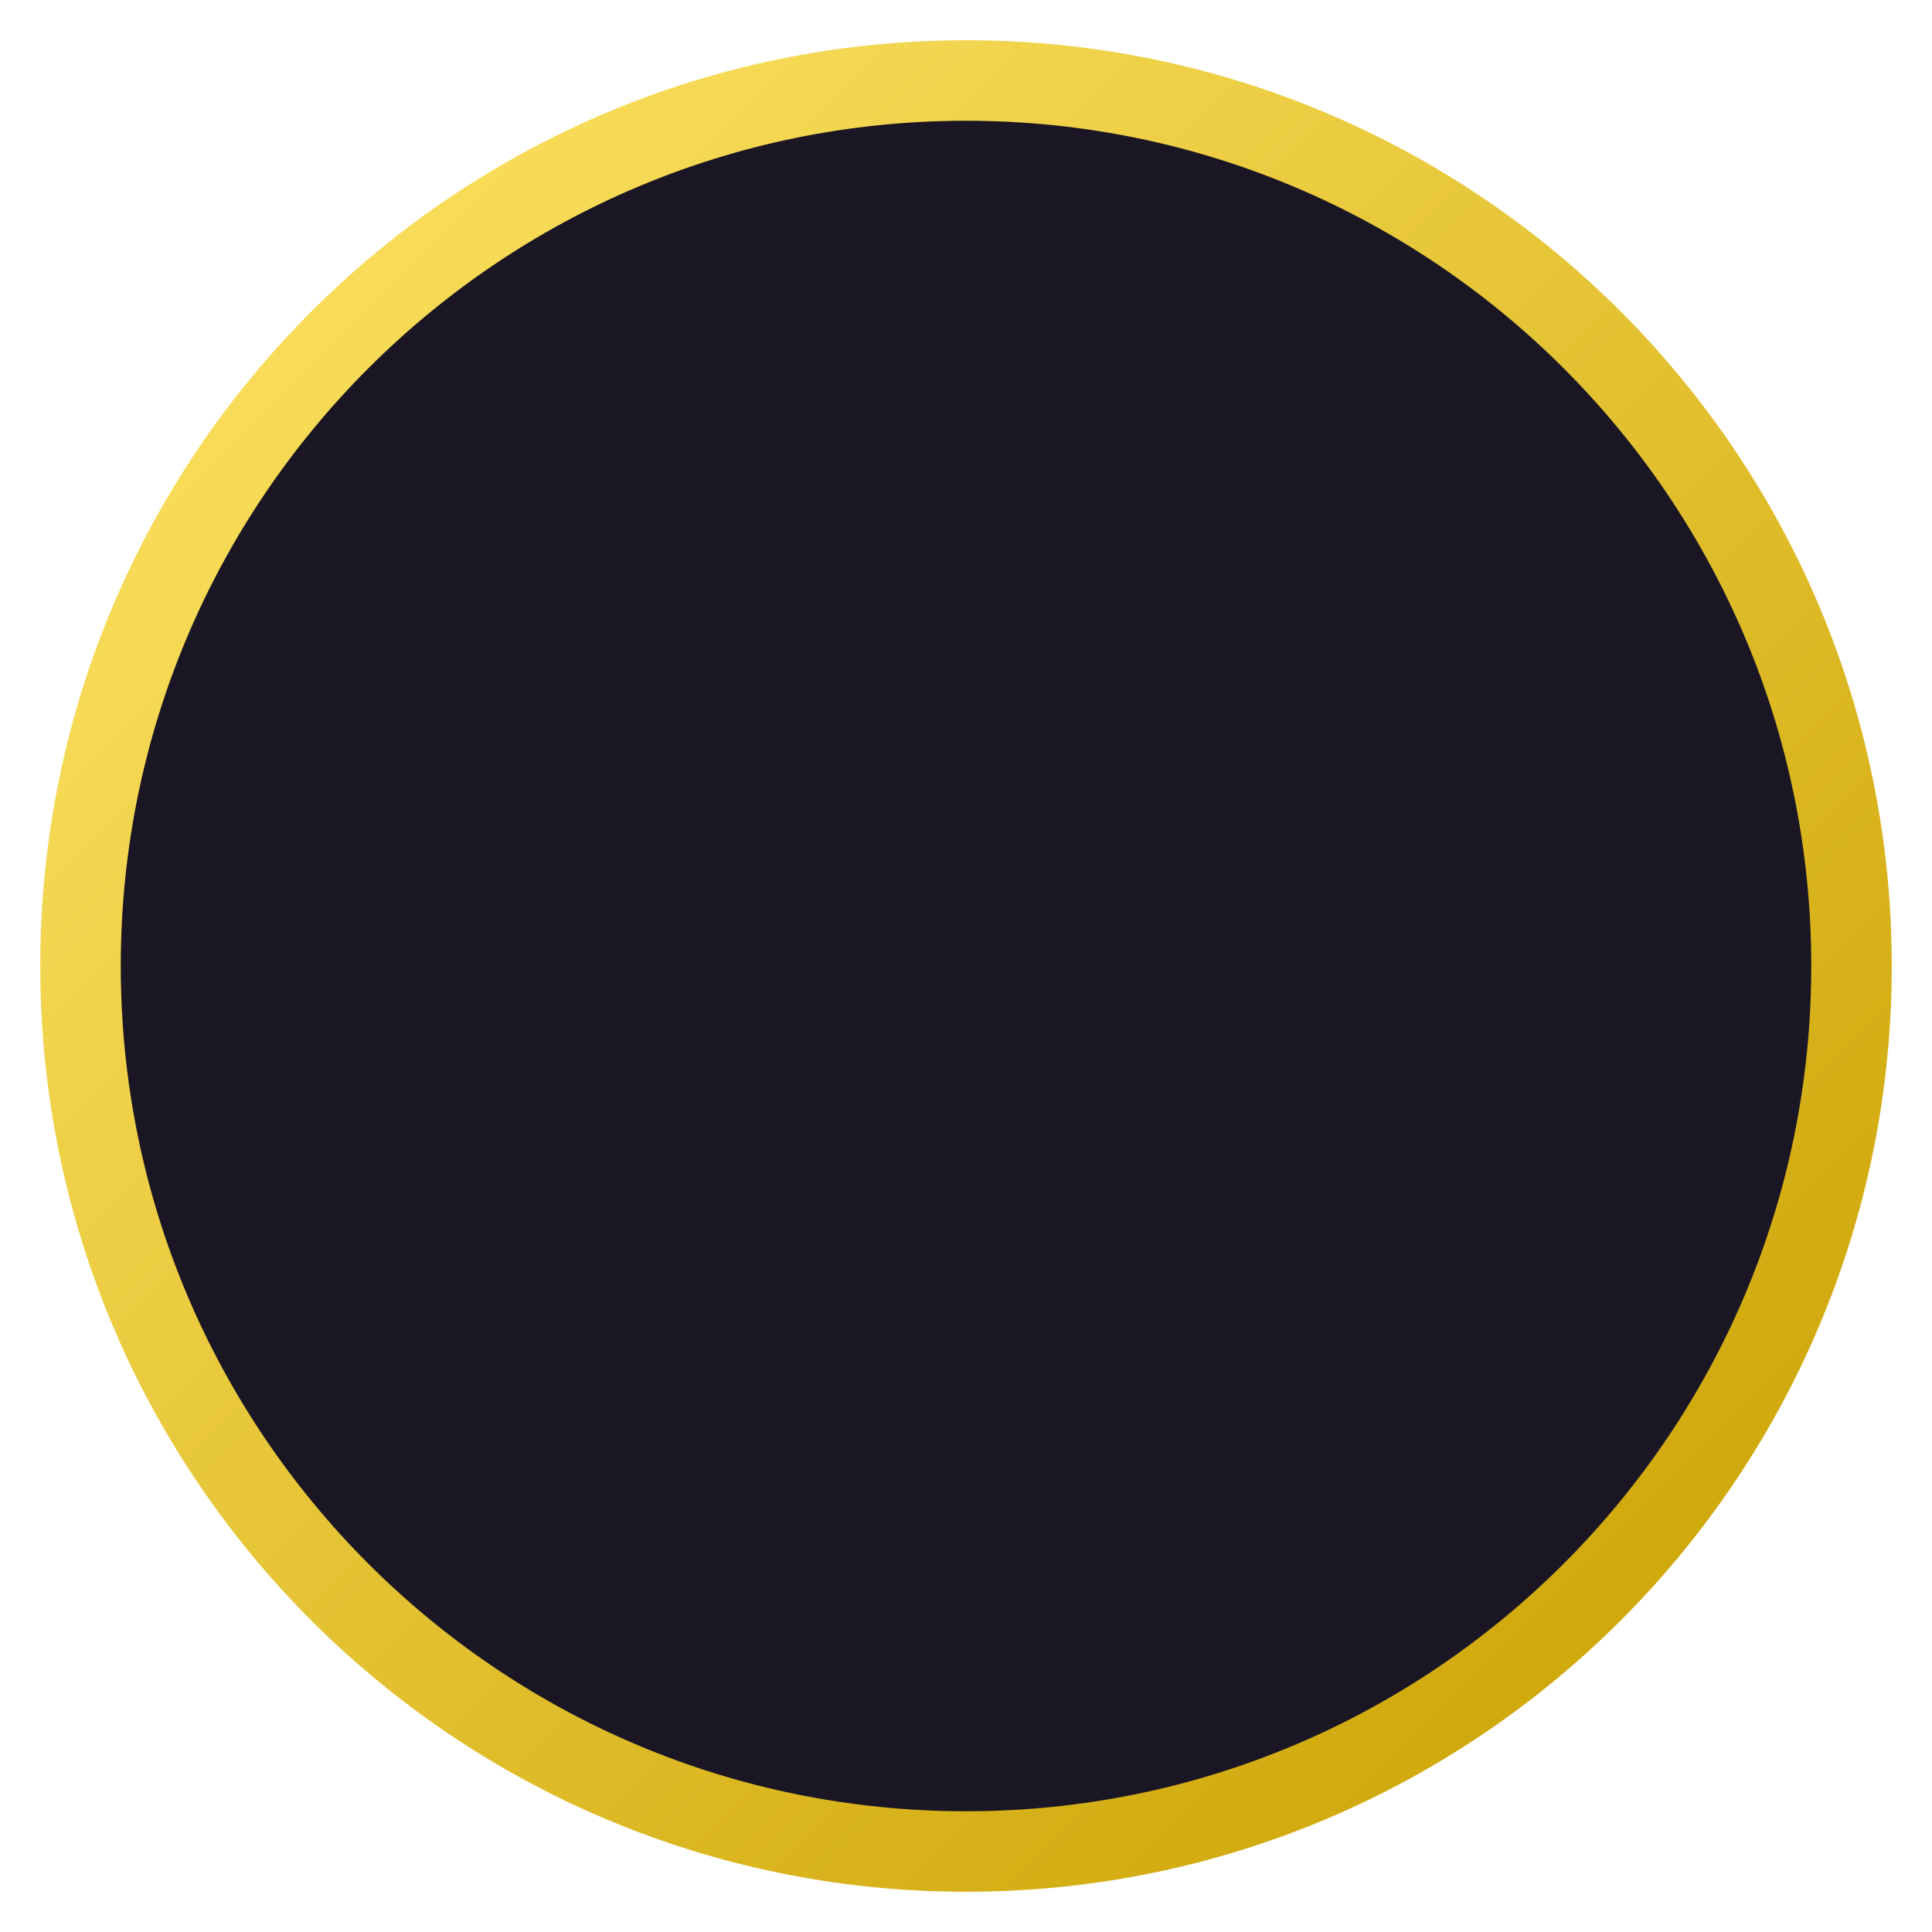
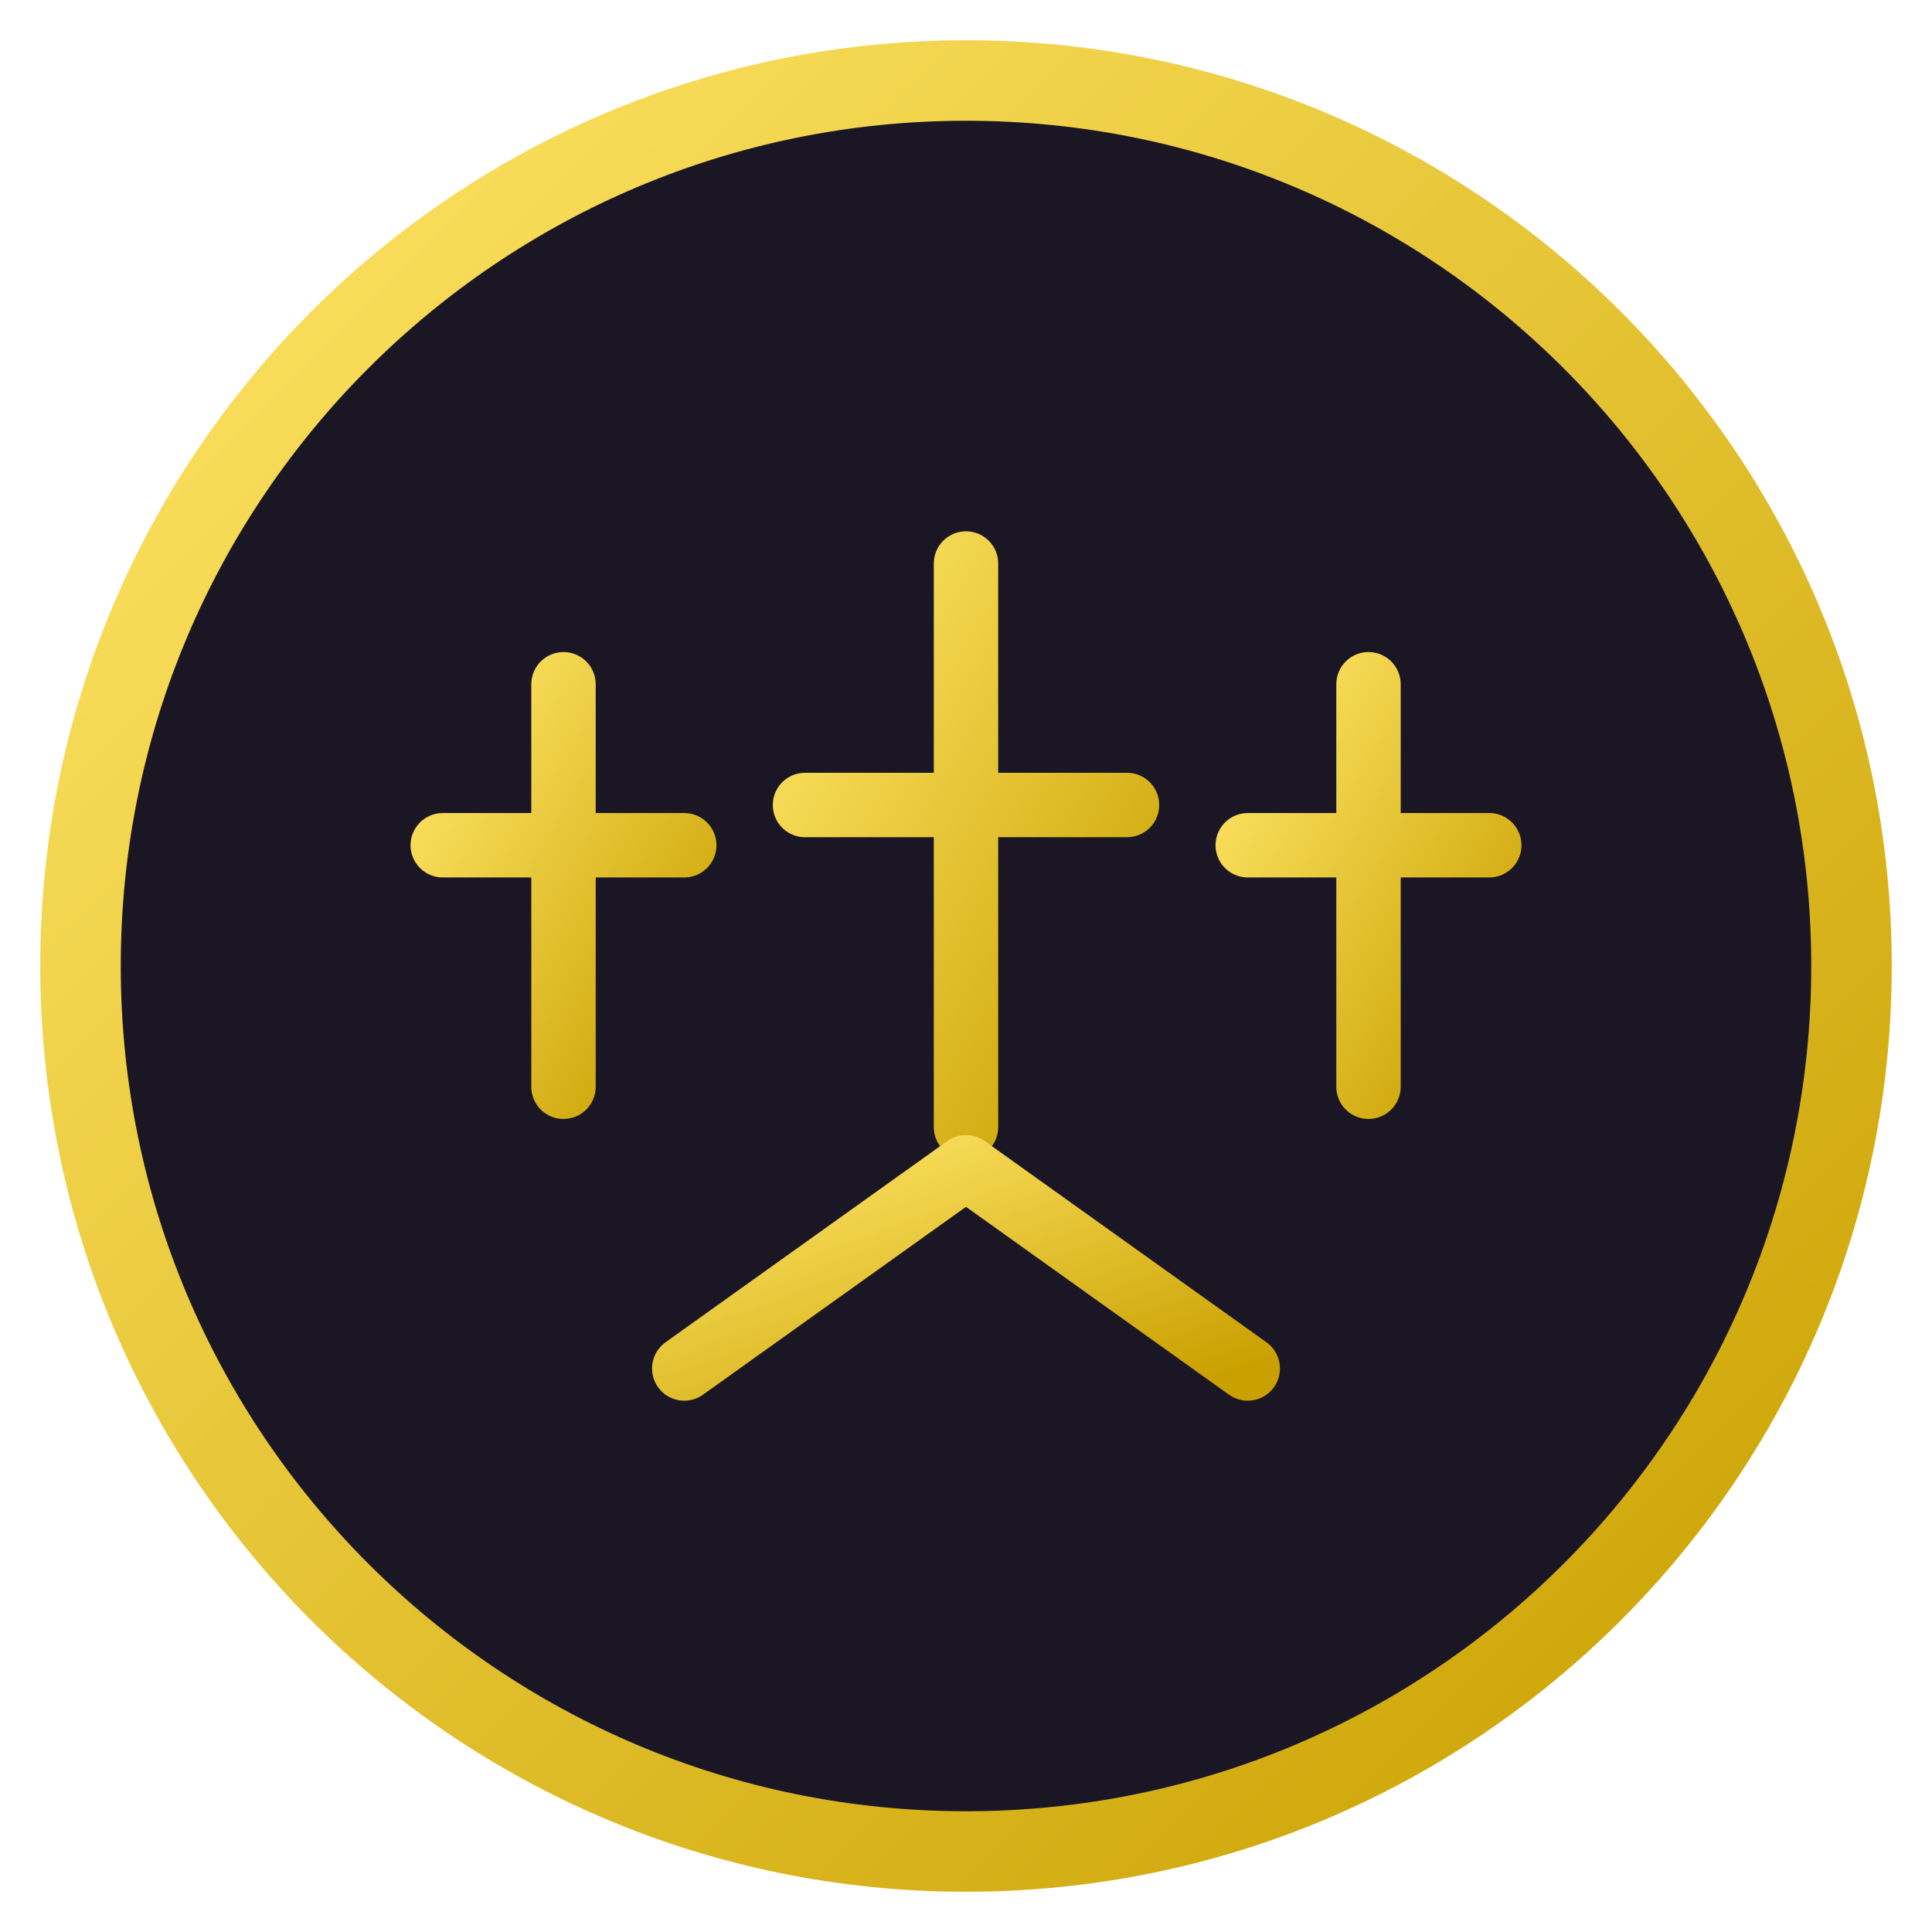
<svg xmlns="http://www.w3.org/2000/svg" viewBox="0 0 96 96" role="img">
  <defs>
-     <linearGradient id="g" x1="0" y1="0" x2="1" y2="1">
+     <linearGradient id="g-piety-streak" x1="0" y1="0" x2="1" y2="1">
      <stop offset="0%" stop-color="#ffe566" />
      <stop offset="100%" stop-color="#c9a000" />
    </linearGradient>
  </defs>
-   <circle cx="48" cy="48" r="44" fill="#1a1624" stroke="url(#g)" stroke-width="4" />
-   <g fill="none" stroke="url(#g)" stroke-width="3.2" stroke-linecap="round" stroke-linejoin="round">
-     <path d="M48 28 v40" />
-     <path d="M36 42 h24" />
-     <path d="M34 64 h10 M52 64 h10" />
+   <circle cx="48" cy="48" r="44" fill="#1a1624" stroke="url(#g-piety-streak)" stroke-width="4" />
+   <g fill="none" stroke="url(#g-piety-streak)" stroke-width="3.2" stroke-linecap="round" stroke-linejoin="round">
+     <path d="M28 34 v20 M22 42 h12" />
+     <path d="M48 28 v28 M40 40 h16" />
+     <path d="M68 34 v20 M62 42 h12" />
+     <path d="M24 68 h48" />
+     <path d="M34 68 l14-10 14 10" />
  </g>
</svg>
